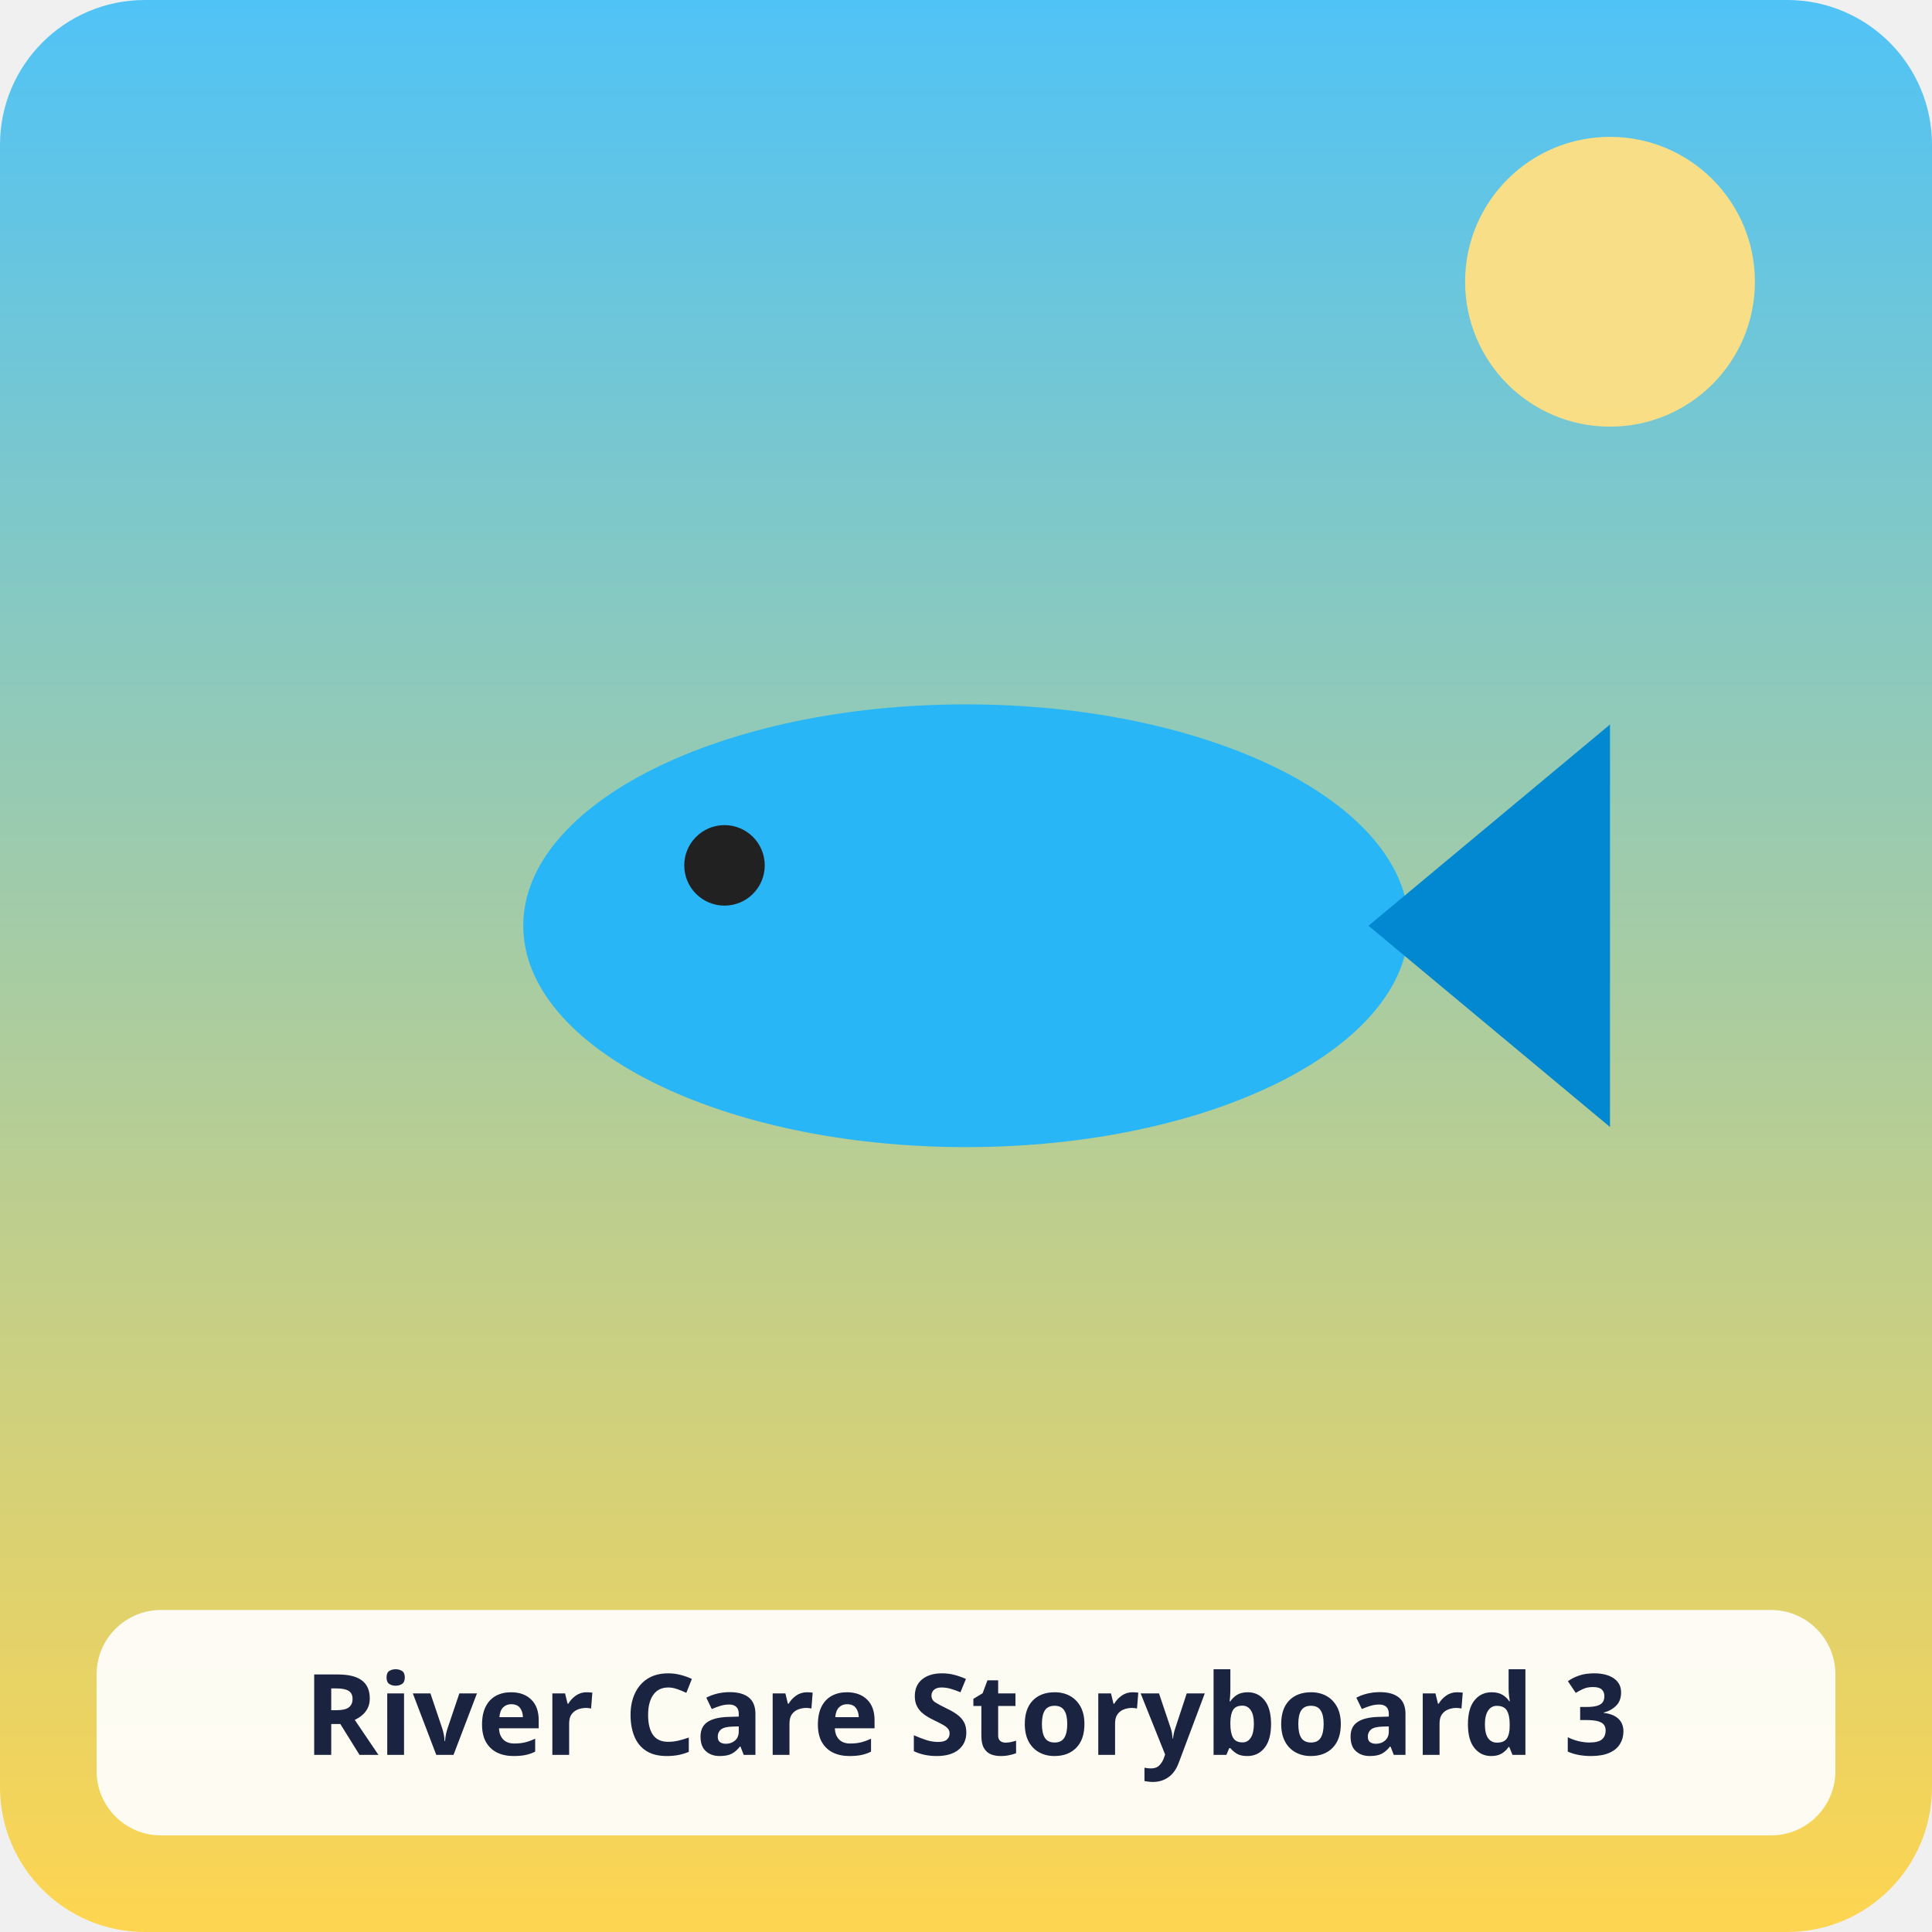
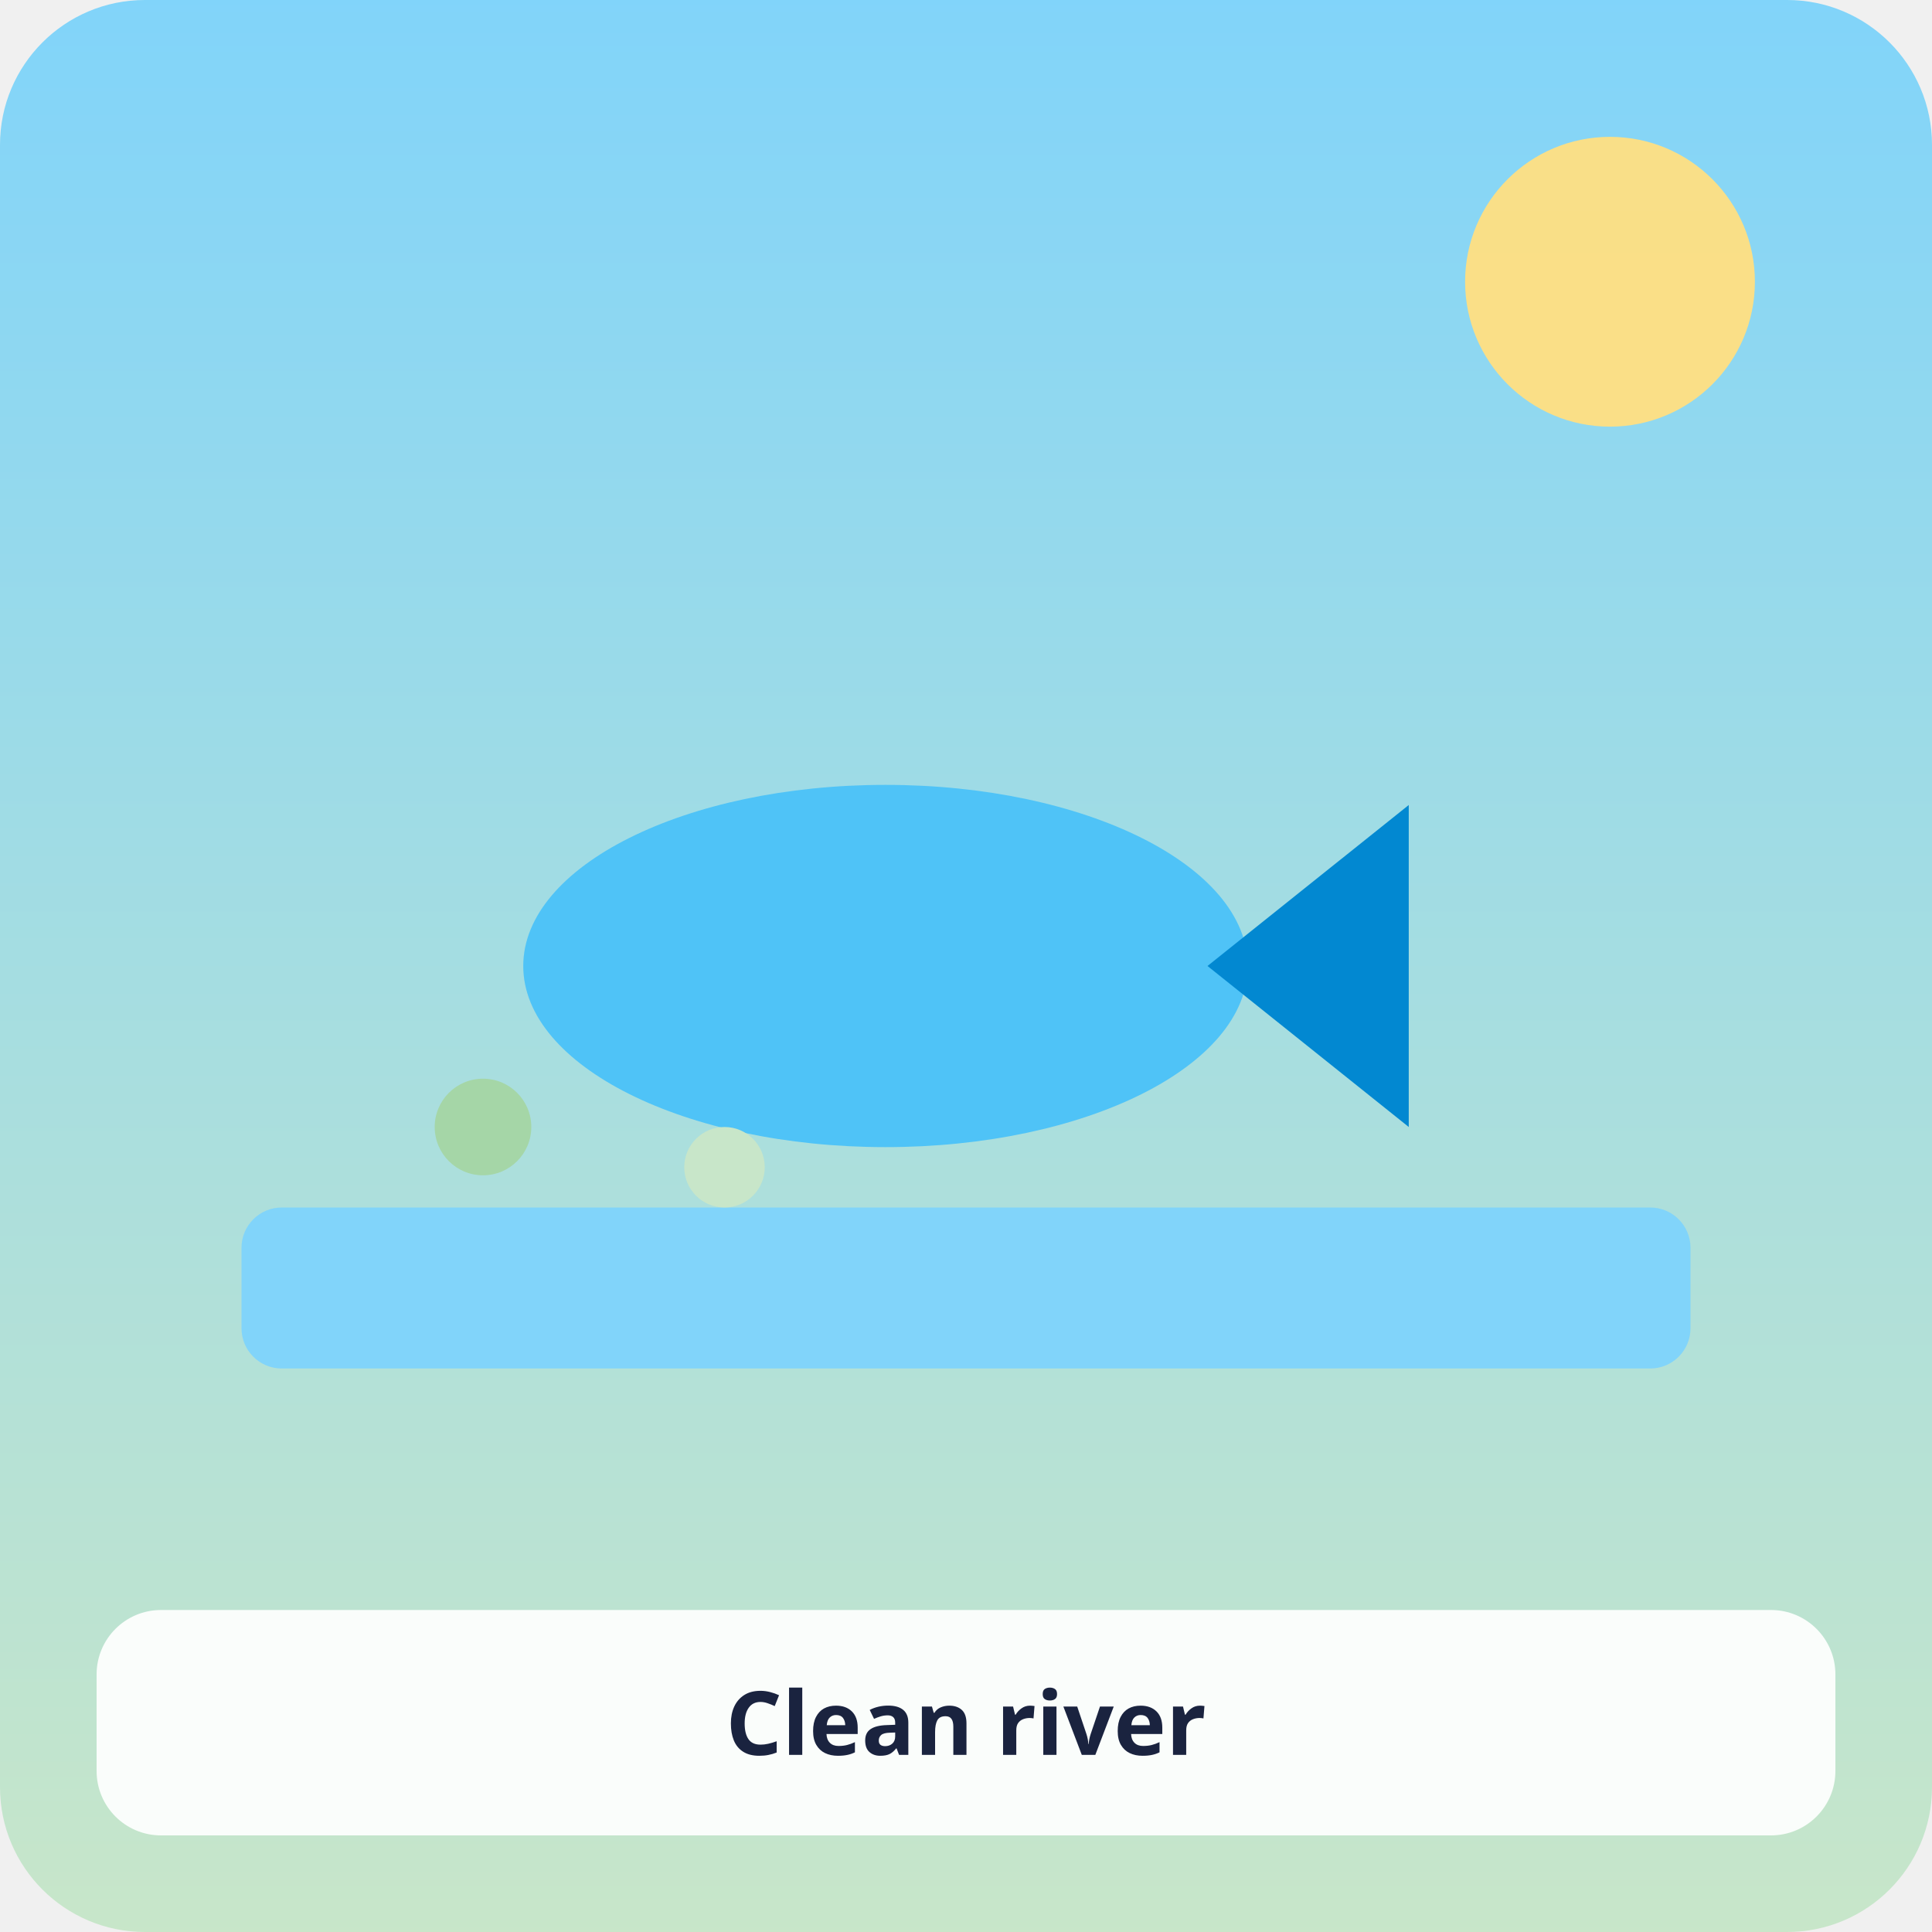
- <svg xmlns="http://www.w3.org/2000/svg" viewBox="0 0 480 480" role="img" aria-label="River Care Storyboard 3">
+ <svg xmlns="http://www.w3.org/2000/svg" viewBox="0 0 480 480" role="img" aria-label="Clean river">
  <defs>
    <linearGradient id="sky" x1="0" y1="0" x2="0" y2="1">
-       <stop offset="0%" stop-color="#4FC3F7" />
-       <stop offset="100%" stop-color="#FFD54F" />
+       <stop offset="0%" stop-color="#81D4FA" />
+       <stop offset="100%" stop-color="#C8E6C9" />
    </linearGradient>
  </defs>
  <rect width="480" height="480" rx="36" fill="url(#sky)" />
  <circle cx="400" cy="70" r="36" fill="#FFE082" opacity="0.95" />
-   <ellipse cx="240" cy="230" rx="110" ry="55" fill="#29B6F6" />
-   <polygon points="340,230 400,180 400,280" fill="#0288D1" />
-   <circle cx="180" cy="215" r="10" fill="#212121" />
+   <ellipse cx="220" cy="240" rx="90" ry="45" fill="#4FC3F7" />
+   <polygon points="300,240 350,200 350,280" fill="#0288D1" />
+   <rect x="60" y="300" width="360" height="40" rx="10" fill="#81D4FA" />
+   <circle cx="120" cy="280" r="12" fill="#A5D6A7" />
+   <circle cx="180" cy="290" r="10" fill="#C8E6C9" />
  <rect x="24" y="400" width="432" height="56" rx="16" fill="#FFFFFF" opacity="0.92" />
-   <text x="240" y="436" text-anchor="middle" font-family="Nunito,Segoe UI,sans-serif" font-size="28" font-weight="700" fill="#1a233f">River Care Storyboard 3</text>
+   <text x="240" y="436" text-anchor="middle" font-family="Nunito,Segoe UI,sans-serif" font-size="22" font-weight="700" fill="#1a233f">Clean river</text>
</svg>
